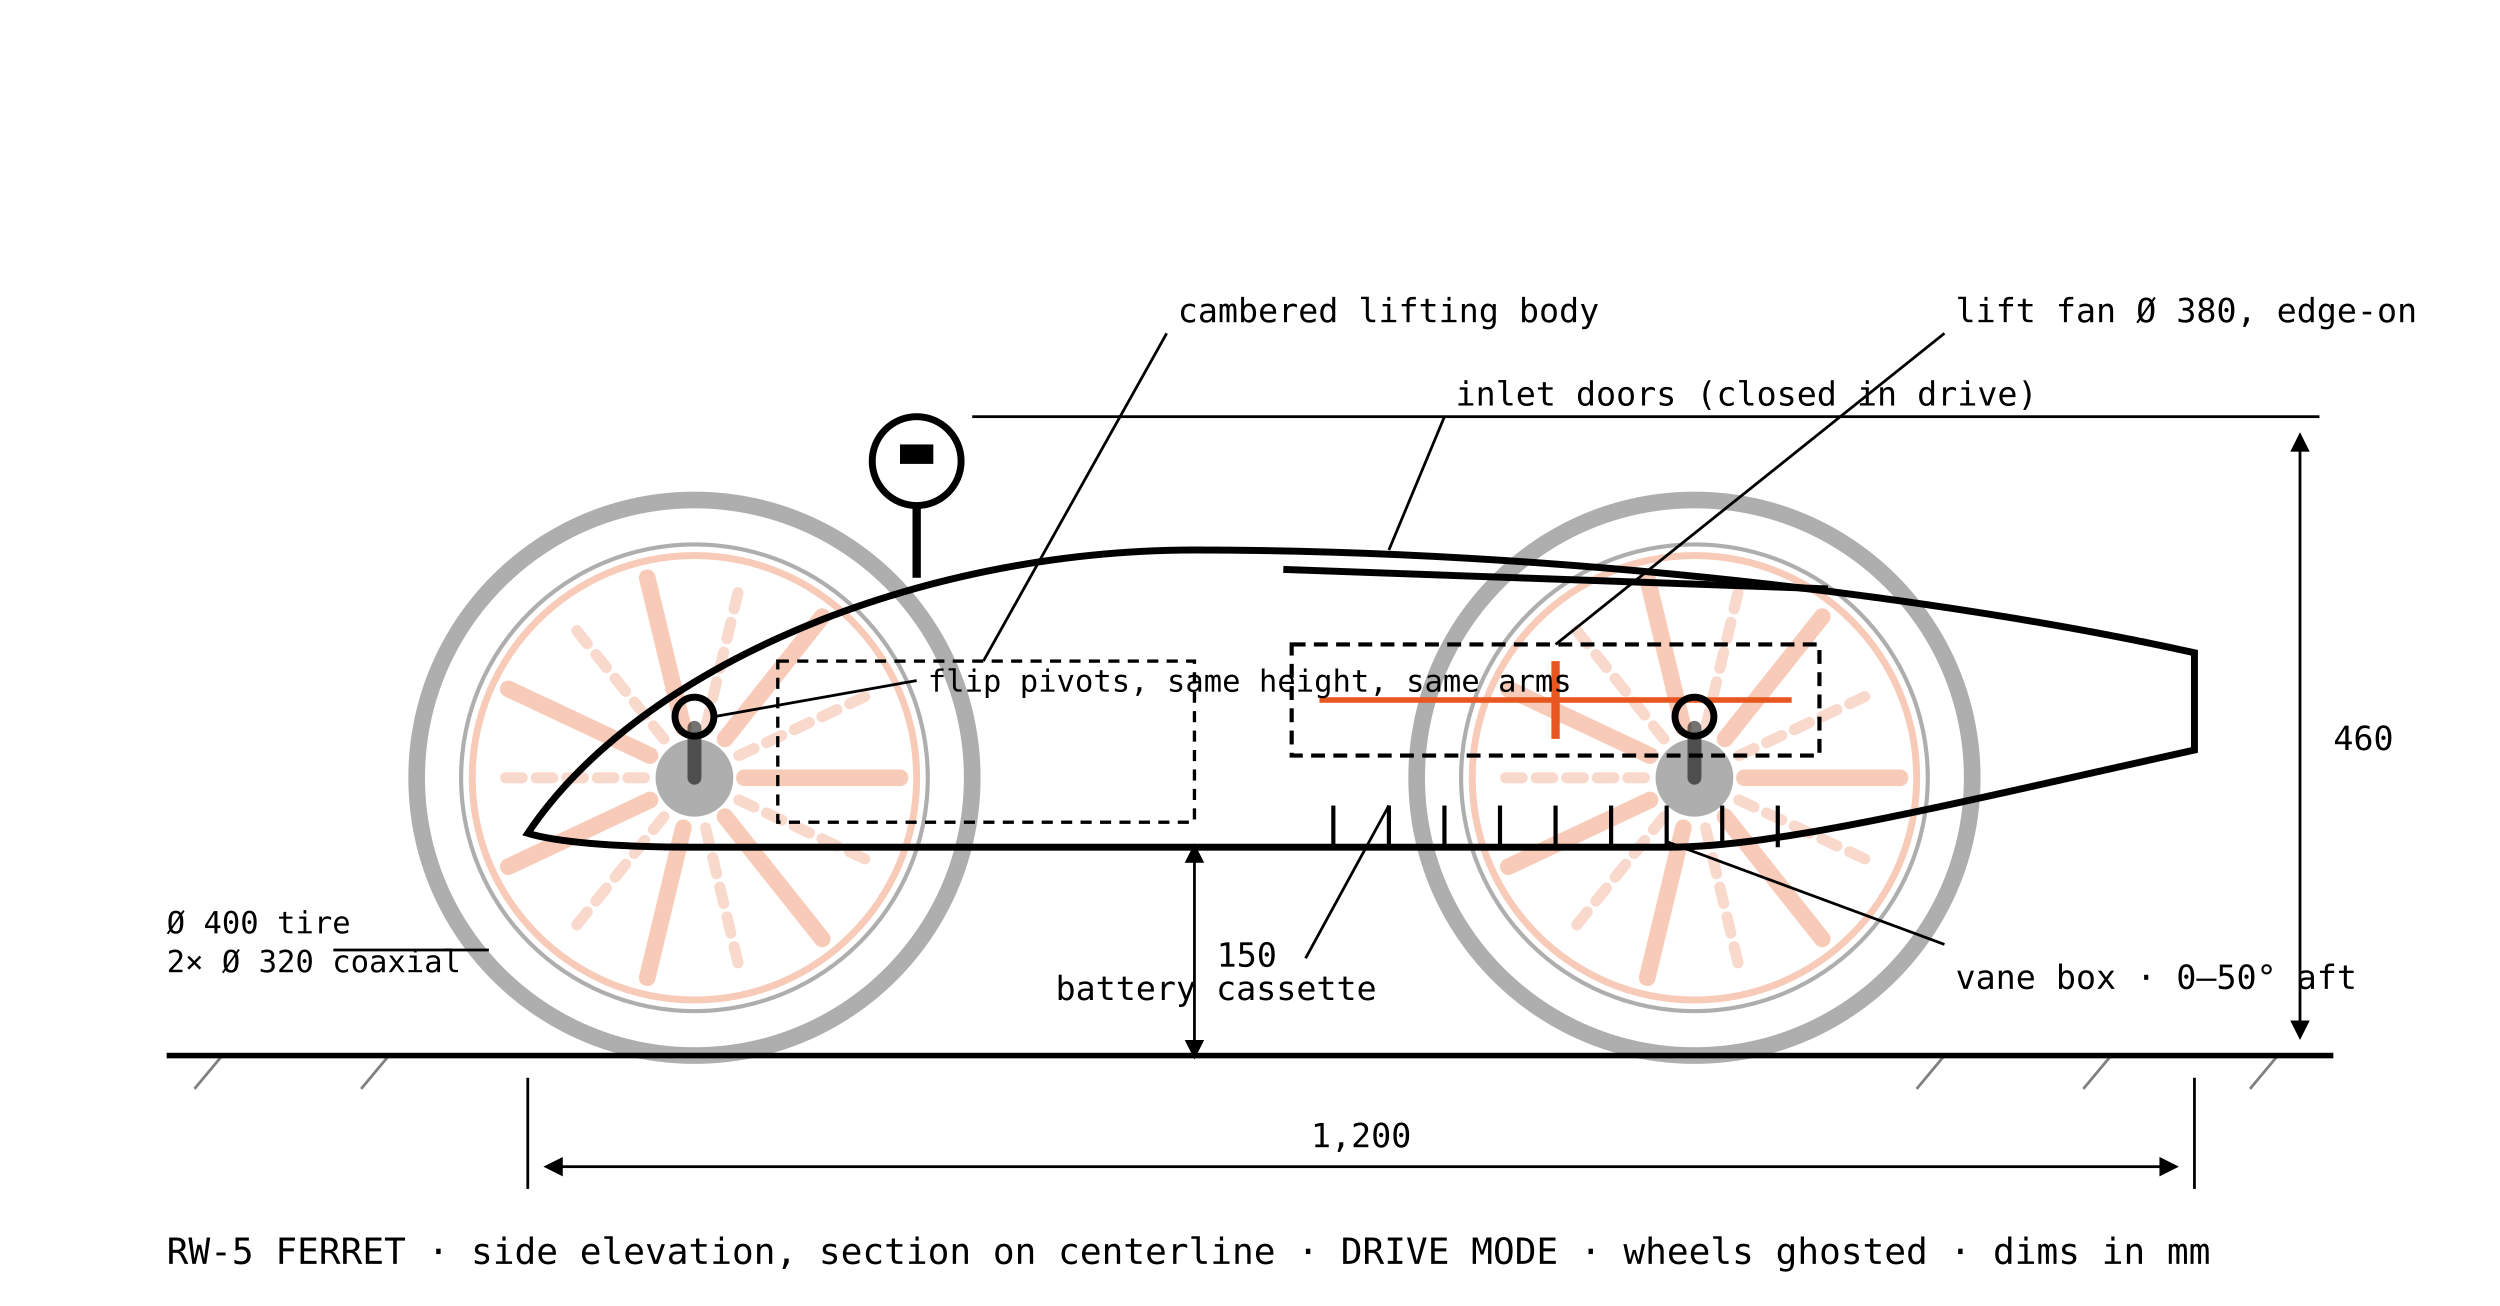
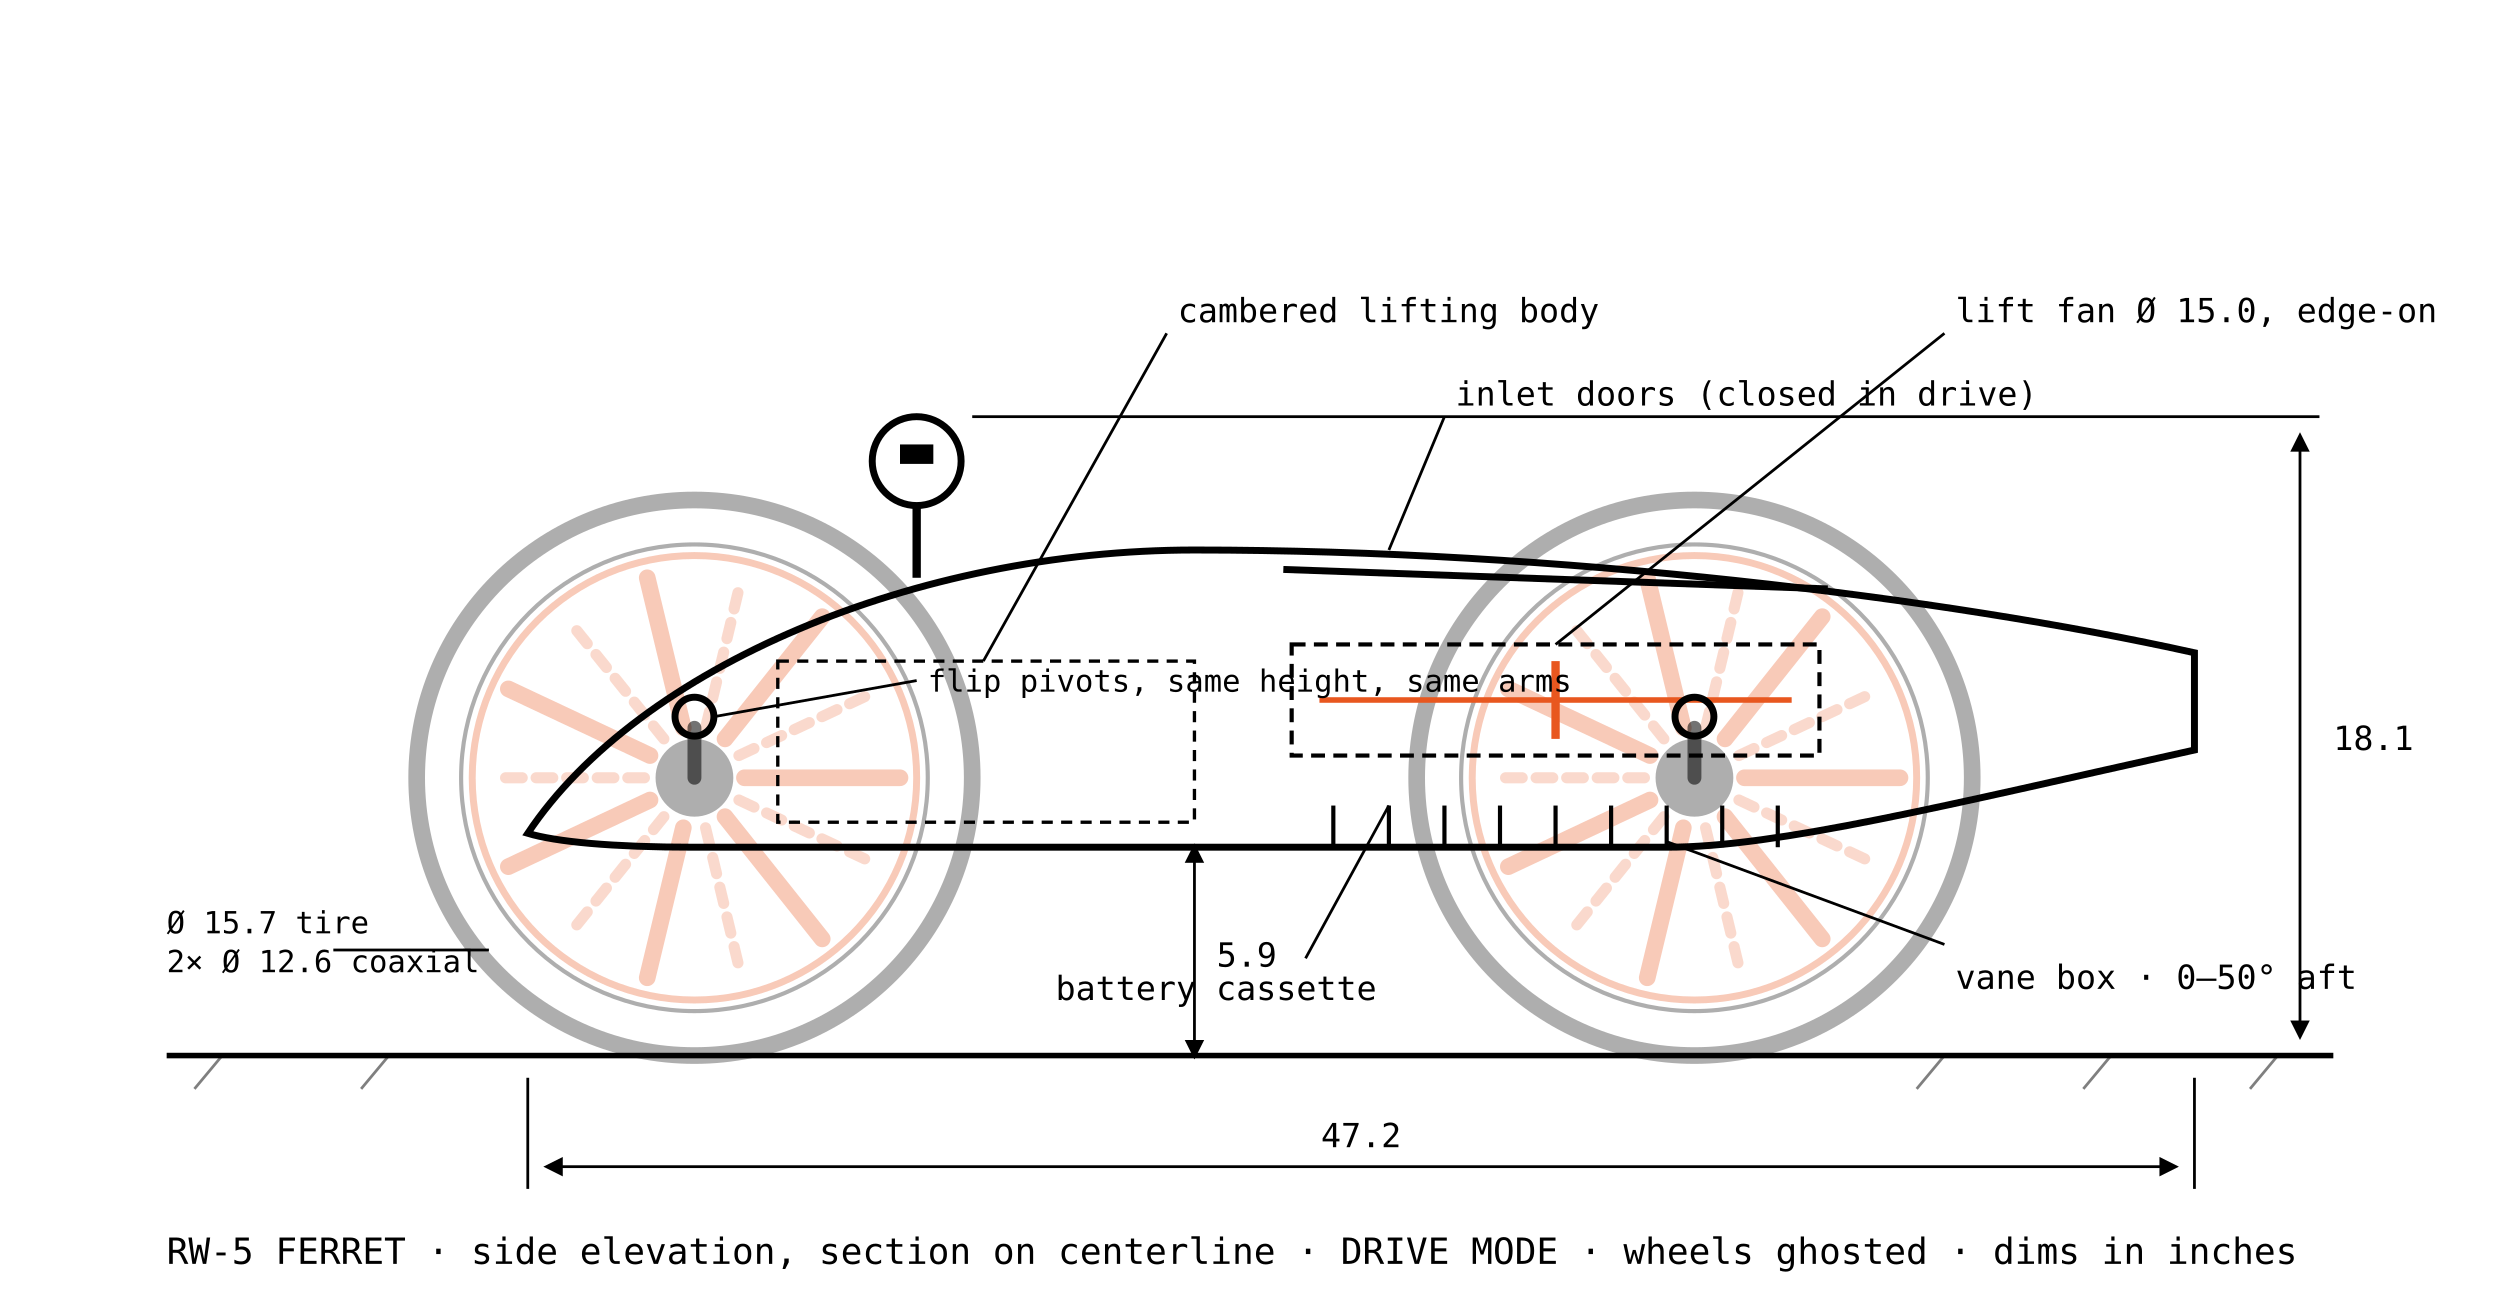
- <svg xmlns="http://www.w3.org/2000/svg" viewBox="0 0 900 470" role="img" aria-label="RW-5 side elevation in drive mode, sectioned on the centerline: a cambered lifting-body hull with a low nose, thickest ahead of mid-chord and tapering to a blunt tail; the embedded rear lift fan lies flat inside the hull with its inlet doors closed and a vane box beneath; the four 400 mm wheels with two-stage coaxial fans are shown ghosted outboard; principal dimensions 1,200 mm length, 460 mm height, 150 mm ground clearance." font-family="ui-monospace, SFMono-Regular, Menlo, monospace" font-size="12">
+ <svg xmlns="http://www.w3.org/2000/svg" viewBox="0 0 900 470" role="img" aria-label="RW-5 side elevation in drive mode, sectioned on the centerline: a cambered lifting-body hull with a low nose, thickest ahead of mid-chord and tapering to a blunt tail; the embedded rear lift fan lies flat inside the hull with its inlet doors closed and a vane box beneath; the four 15.7 inch wheels with two-stage coaxial fans are shown ghosted outboard; principal dimensions 47.2 inches long, 18.1 inches high, 5.9 inches of ground clearance." font-family="ui-monospace, SFMono-Regular, Menlo, monospace" font-size="12">
  <defs>
    <marker id="a1" viewBox="0 0 10 10" refX="8" refY="5" markerWidth="7" markerHeight="7" orient="auto-start-reverse">
      <path d="M0,0 L10,5 L0,10 Z" fill="currentColor" />
    </marker>
    <g id="w1">
      <circle r="100" fill="none" stroke="currentColor" stroke-width="6" />
      <circle r="84" fill="none" stroke="currentColor" stroke-width="1.5" />
      <circle r="80" fill="none" stroke="#E8571F" stroke-width="2.5" />
      <circle r="14" fill="currentColor" />
      <g stroke="#E8571F" stroke-width="6" stroke-linecap="round">
        <line x1="18" y1="0" x2="74" y2="0" />
        <line x1="11" y1="14" x2="46" y2="58" />
        <line x1="-4" y1="18" x2="-17" y2="72" />
        <line x1="-16" y1="8" x2="-67" y2="32" />
        <line x1="-16" y1="-8" x2="-67" y2="-32" />
        <line x1="-4" y1="-18" x2="-17" y2="-72" />
        <line x1="11" y1="-14" x2="46" y2="-58" />
      </g>
      <g stroke="#E8571F" stroke-width="4" stroke-linecap="round" stroke-dasharray="6 5" opacity="0.7">
        <line x1="16" y1="8" x2="63" y2="30" />
        <line x1="4" y1="18" x2="16" y2="68" />
        <line x1="-11" y1="14" x2="-44" y2="55" />
        <line x1="-18" y1="0" x2="-70" y2="0" />
        <line x1="-11" y1="-14" x2="-44" y2="-55" />
        <line x1="4" y1="-18" x2="16" y2="-68" />
        <line x1="16" y1="-8" x2="63" y2="-30" />
      </g>
    </g>
  </defs>
  <line x1="60" y1="380" x2="840" y2="380" stroke="currentColor" stroke-width="2" />
  <g stroke="currentColor" stroke-width="1" opacity="0.5">
    <line x1="80" y1="380" x2="70" y2="392" />
    <line x1="140" y1="380" x2="130" y2="392" />
    <line x1="700" y1="380" x2="690" y2="392" />
    <line x1="760" y1="380" x2="750" y2="392" />
    <line x1="820" y1="380" x2="810" y2="392" />
  </g>
  <g opacity="0.32">
    <use href="#w1" x="250" y="280" />
    <use href="#w1" x="610" y="280" />
  </g>
  <path d="M190,300 C230,240 330,198 430,198 C560,198 700,215 790,235 L790,270 C700,290 640,305 600,305 L250,305 C220,305 200,303 190,300 Z" fill="none" stroke="currentColor" stroke-width="2.5" />
  <rect x="465" y="232" width="190" height="40" fill="none" stroke="currentColor" stroke-width="1.5" stroke-dasharray="5 3" />
  <line x1="560" y1="238" x2="560" y2="266" stroke="#E8571F" stroke-width="3" />
  <line x1="475" y1="252" x2="645" y2="252" stroke="#E8571F" stroke-width="2" />
  <line x1="462" y1="205" x2="658" y2="212" stroke="currentColor" stroke-width="2.5" />
  <g stroke="currentColor" stroke-width="1.5">
    <line x1="480" y1="290" x2="480" y2="305" />
    <line x1="500" y1="290" x2="500" y2="305" />
    <line x1="520" y1="290" x2="520" y2="305" />
    <line x1="540" y1="290" x2="540" y2="305" />
    <line x1="560" y1="290" x2="560" y2="305" />
    <line x1="580" y1="290" x2="580" y2="305" />
    <line x1="600" y1="290" x2="600" y2="305" />
    <line x1="620" y1="290" x2="620" y2="305" />
    <line x1="640" y1="290" x2="640" y2="305" />
  </g>
  <g opacity="0.55" stroke="currentColor" stroke-width="5" stroke-linecap="round">
    <line x1="250" y1="262" x2="250" y2="280" />
    <line x1="610" y1="262" x2="610" y2="280" />
  </g>
  <circle cx="250" cy="258" r="7" fill="none" stroke="currentColor" stroke-width="2.5" />
  <circle cx="610" cy="258" r="7" fill="none" stroke="currentColor" stroke-width="2.5" />
  <rect x="280" y="238" width="150" height="58" fill="none" stroke="currentColor" stroke-width="1.2" stroke-dasharray="4 3" />
  <line x1="330" y1="208" x2="330" y2="182" stroke="currentColor" stroke-width="3" />
  <circle cx="330" cy="166" r="16" fill="none" stroke="currentColor" stroke-width="2.5" />
  <rect x="324" y="160" width="12" height="7" fill="currentColor" />
  <g stroke="currentColor" stroke-width="1">
    <line x1="500" y1="198" x2="520" y2="150" />
    <line x1="560" y1="232" x2="700" y2="120" />
    <line x1="600" y1="303" x2="700" y2="340" />
    <line x1="176" y1="342" x2="120" y2="342" />
    <line x1="354" y1="238" x2="420" y2="120" />
    <line x1="500" y1="290" x2="470" y2="345" />
    <line x1="257" y1="258" x2="330" y2="245" />
  </g>
  <text x="524" y="146">inlet doors (closed in drive)</text>
-   <text x="704" y="116">lift fan Ø 380, edge-on</text>
+   <text x="704" y="116">lift fan Ø 15.0, edge-on</text>
  <text x="704" y="356">vane box · 0–50° aft</text>
-   <text x="60" y="336" font-size="11">Ø 400 tire</text>
-   <text x="60" y="350" font-size="11">2× Ø 320 coaxial</text>
+   <text x="60" y="336" font-size="11">Ø 15.7 tire</text>
+   <text x="60" y="350" font-size="11">2× Ø 12.6 coaxial</text>
  <text x="424" y="116">cambered lifting body</text>
  <text x="380" y="360">battery cassette</text>
  <text x="334" y="249" font-size="11">flip pivots, same height, same arms</text>
  <g stroke="currentColor" stroke-width="1">
    <line x1="190" y1="388" x2="190" y2="428" />
    <line x1="790" y1="388" x2="790" y2="428" />
    <line x1="197" y1="420" x2="783" y2="420" marker-start="url(#a1)" marker-end="url(#a1)" />
    <line x1="800" y1="380" x2="835" y2="380" />
    <line x1="350" y1="150" x2="835" y2="150" />
    <line x1="828" y1="157" x2="828" y2="373" marker-start="url(#a1)" marker-end="url(#a1)" />
    <line x1="430" y1="305" x2="430" y2="380" marker-start="url(#a1)" marker-end="url(#a1)" />
  </g>
-   <text x="490" y="413" text-anchor="middle">1,200</text>
-   <text x="840" y="270">460</text>
-   <text x="438" y="348">150</text>
-   <text x="60" y="455" font-size="13">RW-5 FERRET · side elevation, section on centerline · DRIVE MODE · wheels ghosted · dims in mm</text>
+   <text x="490" y="413" text-anchor="middle">47.2</text>
+   <text x="840" y="270">18.1</text>
+   <text x="438" y="348">5.9</text>
+   <text x="60" y="455" font-size="13">RW-5 FERRET · side elevation, section on centerline · DRIVE MODE · wheels ghosted · dims in inches</text>
</svg>
